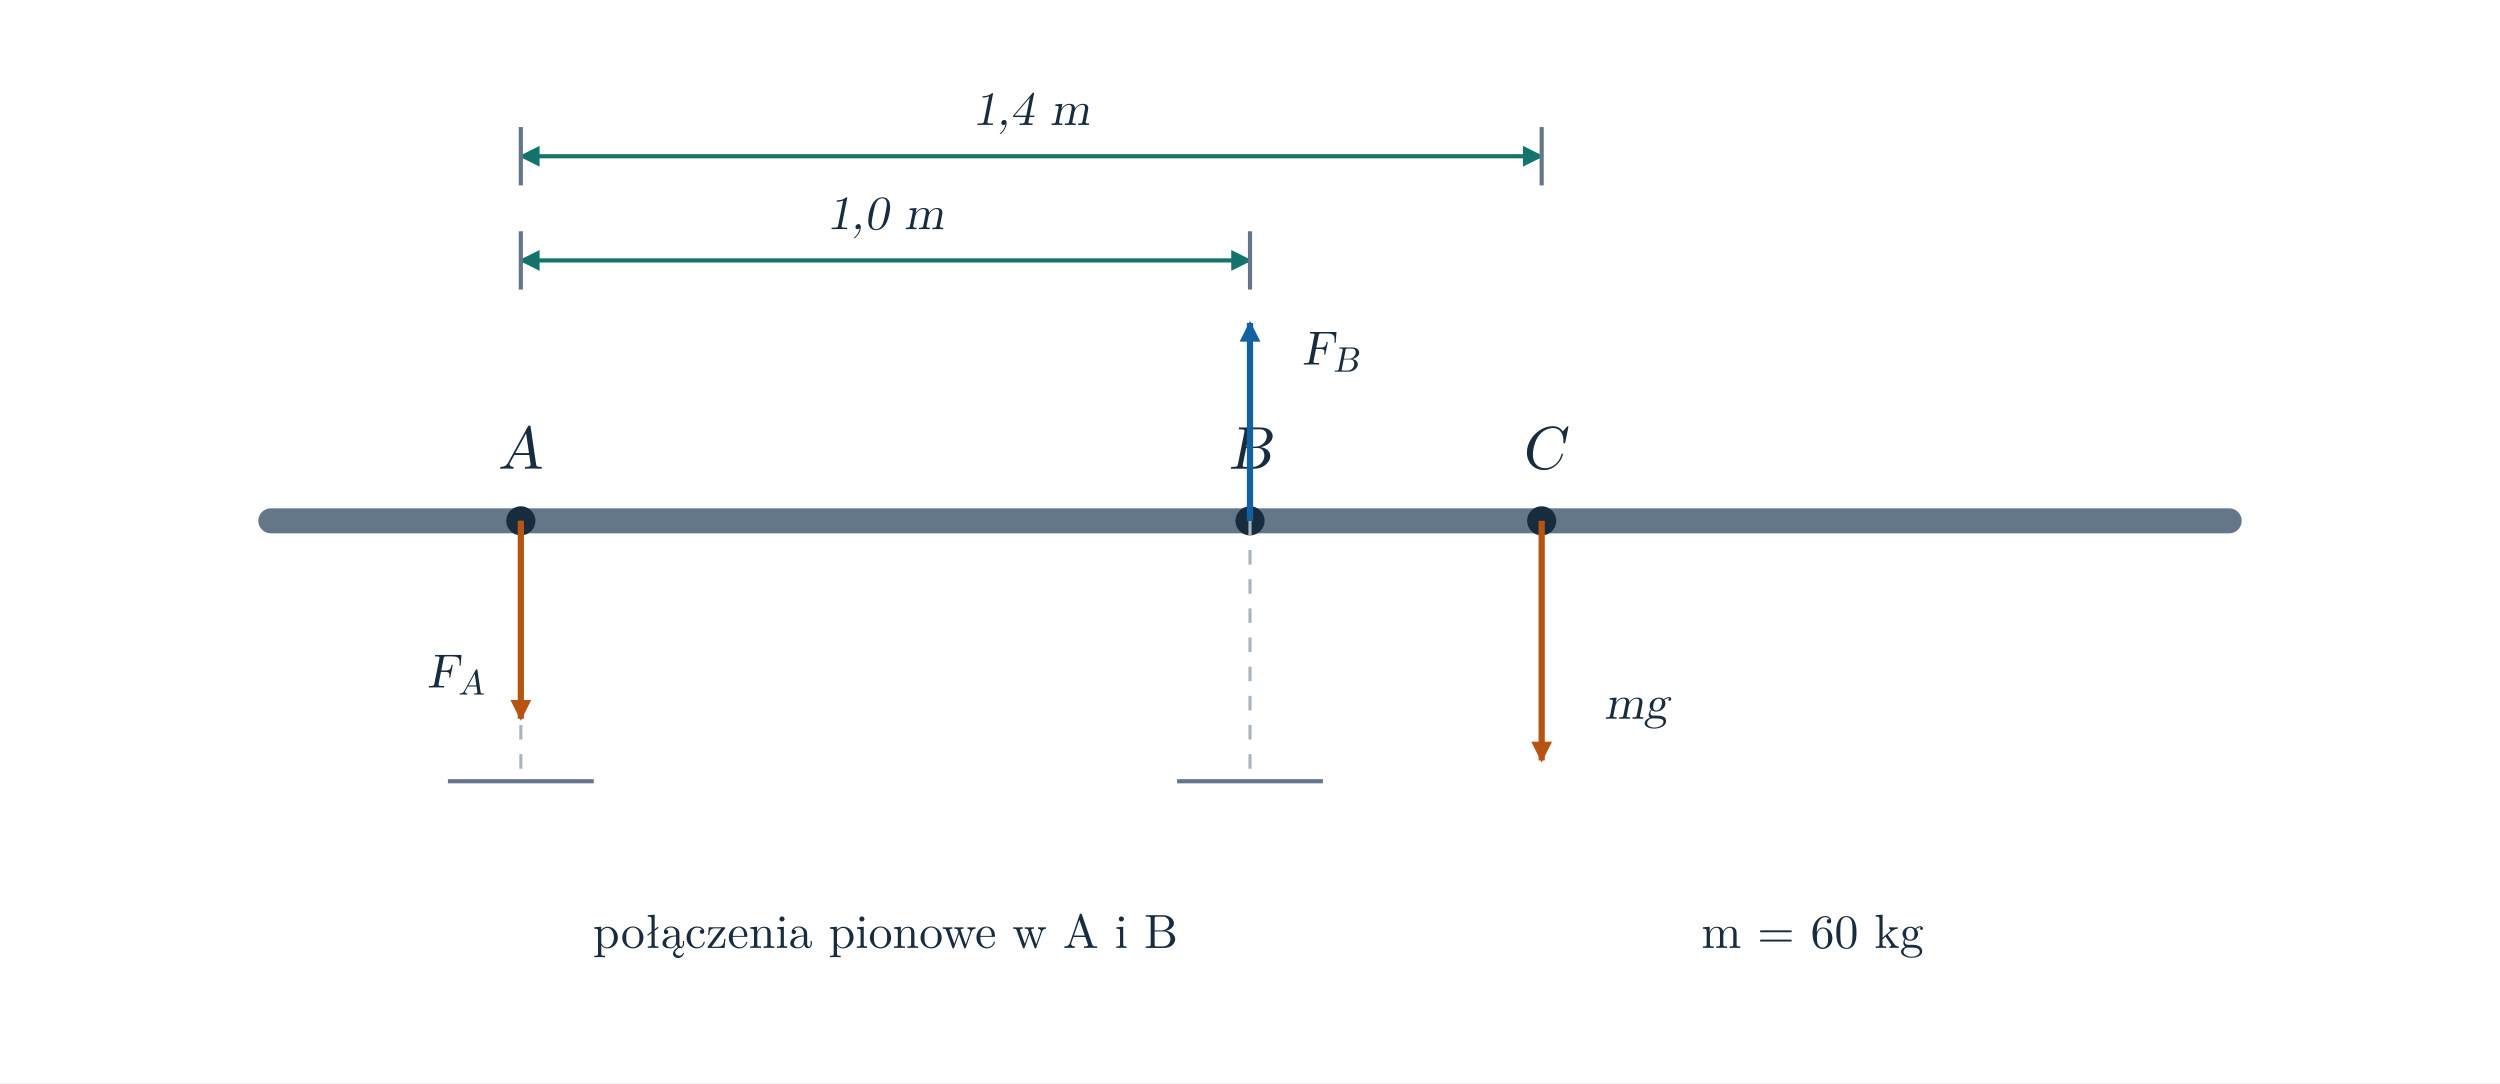
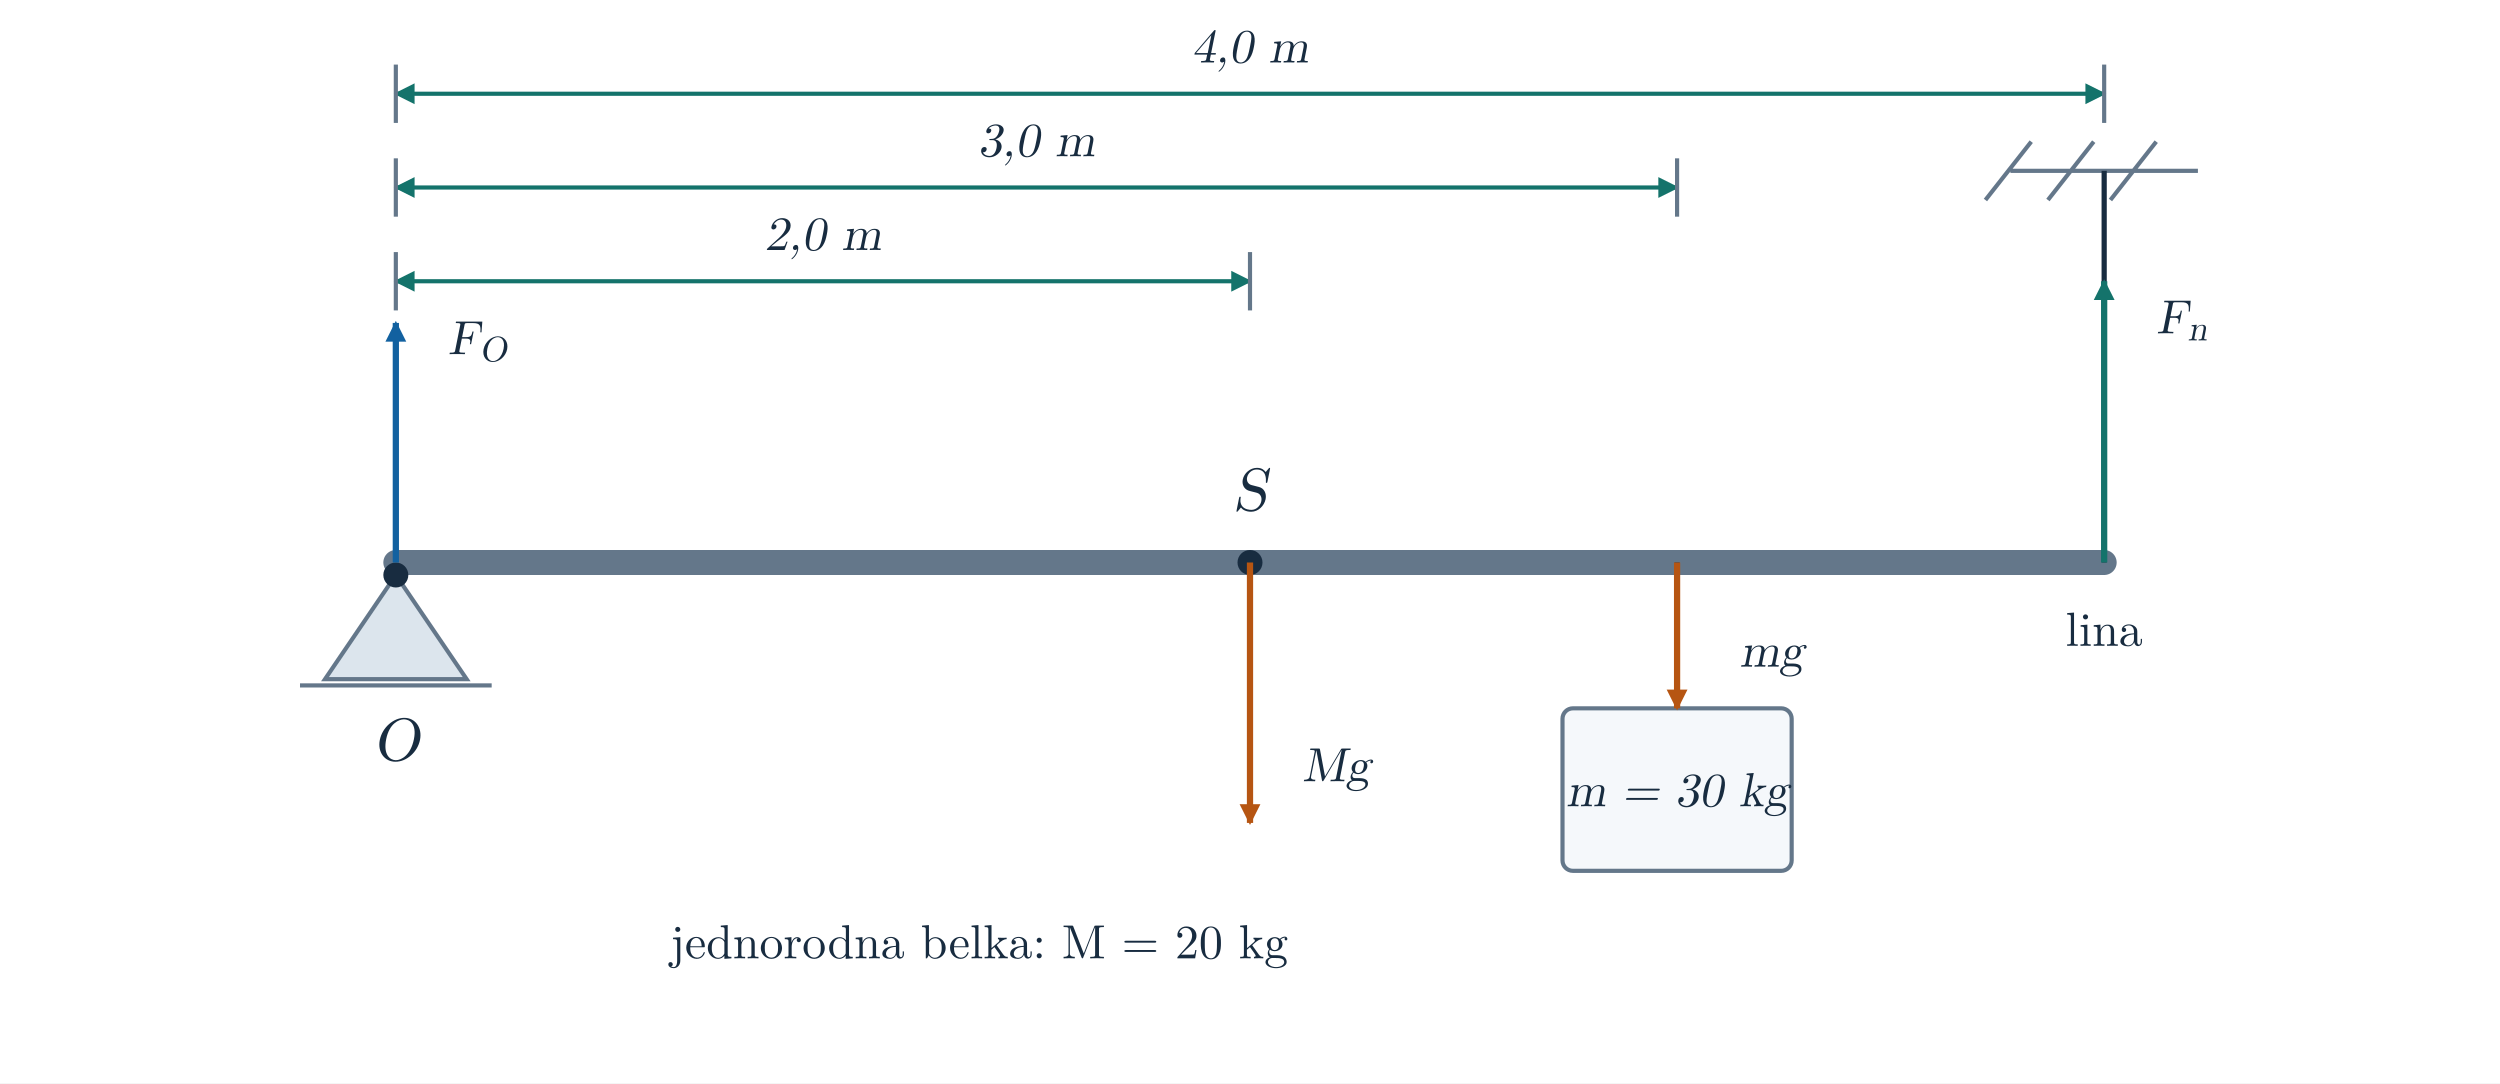
<svg xmlns="http://www.w3.org/2000/svg" width="1200" height="520" viewBox="0 0 1200 520" role="img" aria-labelledby="title desc">
  <defs>
    <marker id="blue" viewBox="0 0 10 10" refX="9" refY="5" markerWidth="10" markerHeight="10" orient="auto-start-reverse" markerUnits="userSpaceOnUse">
      <path d="M0 0L10 5L0 10Z" fill="#1261a0" />
    </marker>
    <marker id="green" viewBox="0 0 10 10" refX="9" refY="5" markerWidth="10" markerHeight="10" orient="auto-start-reverse" markerUnits="userSpaceOnUse">
      <path d="M0 0L10 5L0 10Z" fill="#14736b" />
    </marker>
    <marker id="orange" viewBox="0 0 10 10" refX="9" refY="5" markerWidth="10" markerHeight="10" orient="auto-start-reverse" markerUnits="userSpaceOnUse">
      <path d="M0 0L10 5L0 10Z" fill="#b65512" />
    </marker>
    <style>.txt{font-family:'Latin Modern Roman','Times New Roman',serif;fill:#182c40;font-size:27px}.math{font-family:'Latin Modern Math','Cambria Math','Times New Roman',serif;font-style:italic;fill:#182c40;font-size:29px}.small{font-size:23px}.beam{stroke:#64778a;stroke-width:12;stroke-linecap:round}.thin{stroke:#64778a;stroke-width:2;fill:none}.guide{stroke:#a7b4c0;stroke-width:1.5;stroke-dasharray:7 7;fill:none}.string{stroke:#182c40;stroke-width:2.5;fill:none}.dim{stroke:#14736b;stroke-width:2;fill:none;marker-start:url(#green);marker-end:url(#green)}.vec{stroke:#1261a0;stroke-width:3;fill:none;marker-end:url(#blue)}.force{stroke:#b65512;stroke-width:3;fill:none;marker-end:url(#orange)}.mass{fill:#f5f8fb;stroke:#64778a;stroke-width:2}.pulley{fill:#f5f8fb;stroke:#64778a;stroke-width:2}</style>
  </defs>
  <rect width="1200" height="520" fill="#fff" />
-   <path d="M130 250H1070" class="beam" />
-   <circle cx="250" cy="250" r="7" fill="#182c40" />
-   <circle cx="600" cy="250" r="7" fill="#182c40" />
-   <circle cx="740" cy="250" r="7" fill="#182c40" />
-   <text x="250" y="225" text-anchor="middle" class="math">A</text>
-   <text x="600" y="225" text-anchor="middle" class="math">B</text>
-   <text x="740" y="225" text-anchor="middle" class="math">C</text>
-   <path d="M250 250v125M600 250v125" class="guide" />
-   <path d="M215 375h70M565 375h70" class="thin" />
-   <path d="M250 125H600" class="dim" />
-   <path d="M250 111v28M600 111v28" class="thin" />
-   <text x="425" y="110" text-anchor="middle" class="math small">1,0 m</text>
-   <path d="M250 75H740" class="dim" />
-   <path d="M250 61v28M740 61v28" class="thin" />
-   <text x="495" y="60" text-anchor="middle" class="math small">1,4 m</text>
-   <text x="425" y="455" text-anchor="middle" class="txt small">połączenia pionowe w A i B</text>
-   <text x="870" y="455" text-anchor="middle" class="txt small">m = 60 kg</text>
-   <path d="M250 250V345" class="force" />
-   <text x="205" y="330" class="math small">F<tspan baseline-shift="sub" font-size="17">A</tspan>
+   <path d="M190 270H1010" class="beam" />
+   <path d="M190 276l-34 50h68Z" fill="#dce5ed" stroke="#64778a" stroke-width="2" />
+   <path d="M144 329h92" class="thin" />
+   <circle cx="190" cy="276" r="6" fill="#182c40" />
+   <path d="M965 82h90M975 68l-22 28M1005 68l-22 28M1035 68l-22 28" class="thin" />
+   <path d="M1010 82V270" class="string" />
+   <circle cx="600" cy="270" r="6" fill="#182c40" />
+   <text x="600" y="245" text-anchor="middle" class="math">S</text>
+   <path d="M805 270V340" class="string" />
+   <rect x="750" y="340" width="110" height="78" rx="5" class="mass" />
+   <text x="805" y="387" text-anchor="middle" class="math small">m = 30 kg</text>
+   <path d="M190 135H600" class="dim" />
+   <path d="M190 121v28M600 121v28" class="thin" />
+   <text x="395" y="120" text-anchor="middle" class="math small">2,0 m</text>
+   <path d="M190 90H805" class="dim" />
+   <path d="M190 76v28M805 76v28" class="thin" />
+   <text x="497.5" y="75" text-anchor="middle" class="math small">3,0 m</text>
+   <path d="M190 45H1010" class="dim" />
+   <path d="M190 31v28M1010 31v28" class="thin" />
+   <text x="600" y="30" text-anchor="middle" class="math small">4,0 m</text>
+   <text x="190" y="365" text-anchor="middle" class="math">O</text>
+   <text x="470" y="460" text-anchor="middle" class="txt small">jednorodna belka: M = 20 kg</text>
+   <text x="1010" y="310" text-anchor="middle" class="txt small">lina</text>
+   <path d="M190 270V155" class="vec" />
+   <text x="215" y="170" class="math small">F<tspan baseline-shift="sub" font-size="17">O</tspan>
  </text>
-   <path d="M600 250V155" class="vec" />
-   <text x="625" y="175" class="math small">F<tspan baseline-shift="sub" font-size="17">B</tspan>
+   <path d="M600 270V395" class="force" />
+   <text x="625" y="375" class="math small">Mg</text>
+   <path d="M805 270V340" class="force" />
+   <text x="835" y="320" class="math small">mg</text>
+   <path d="M1010 270V135" stroke="#14736b" stroke-width="3" fill="none" marker-end="url(#green)" />
+   <text x="1035" y="160" class="math small">F<tspan baseline-shift="sub" font-size="17">n</tspan>
  </text>
-   <path d="M740 250V365" class="force" />
-   <text x="770" y="345" class="math small">mg</text>
</svg>
